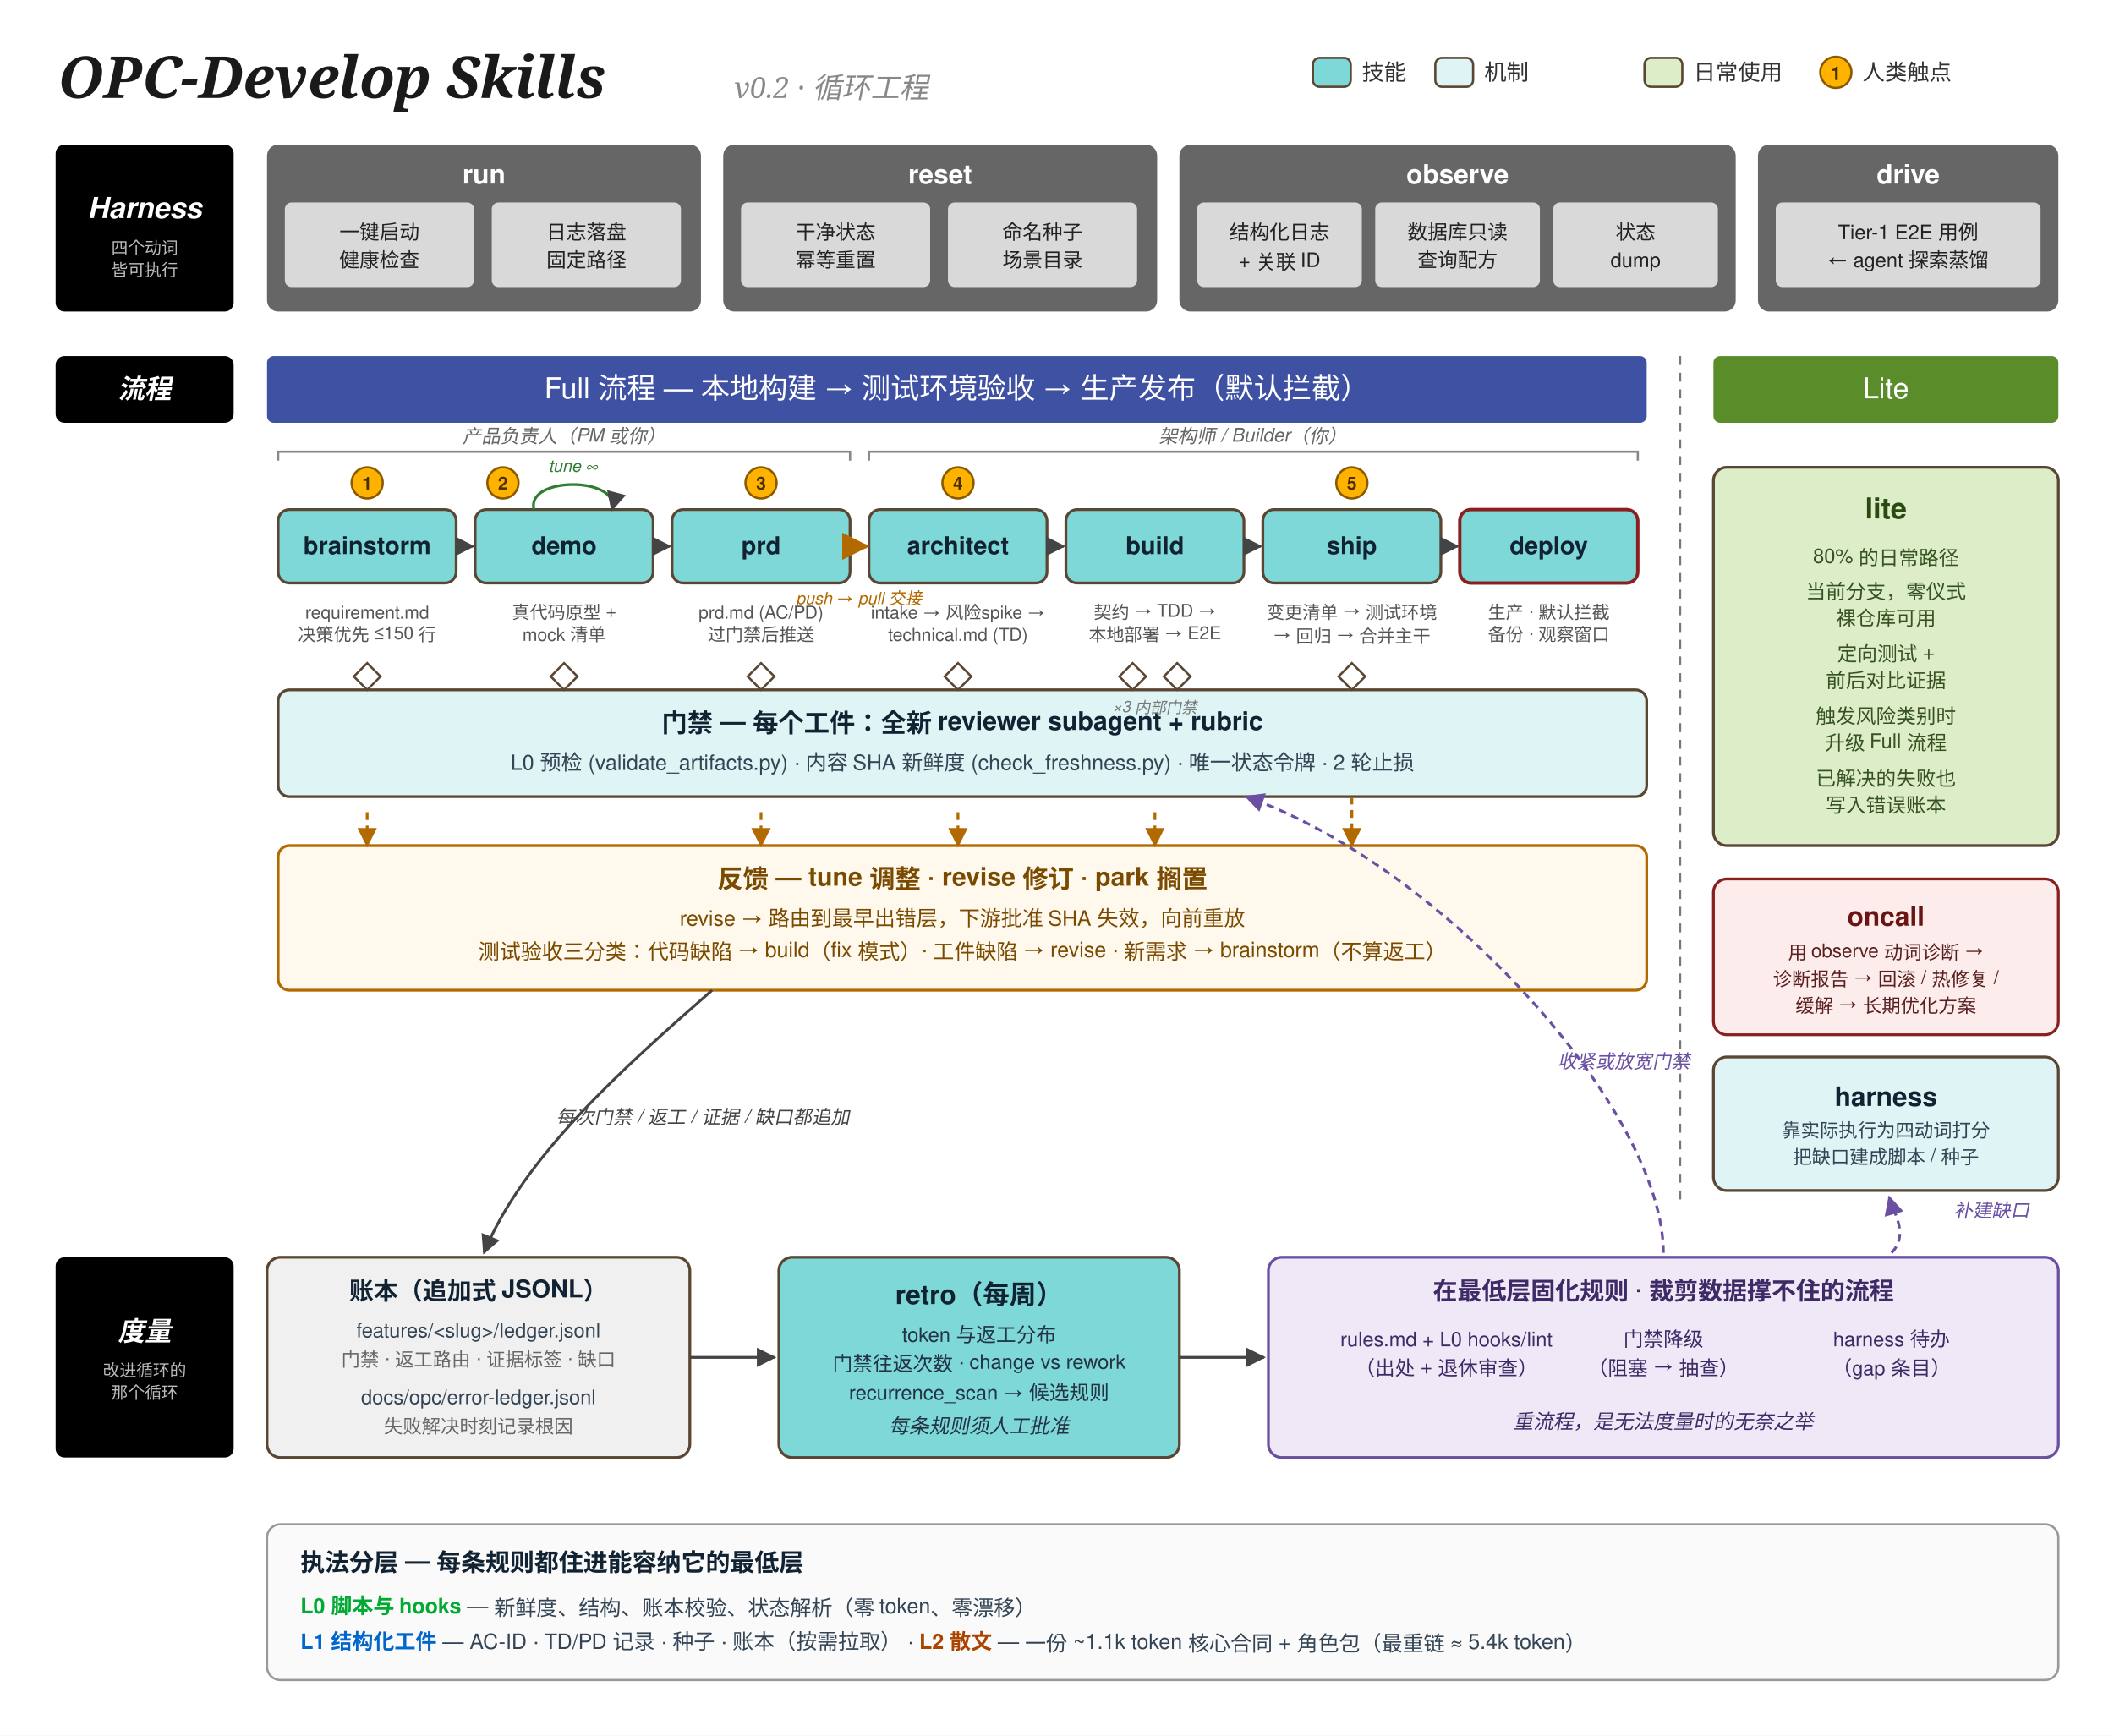
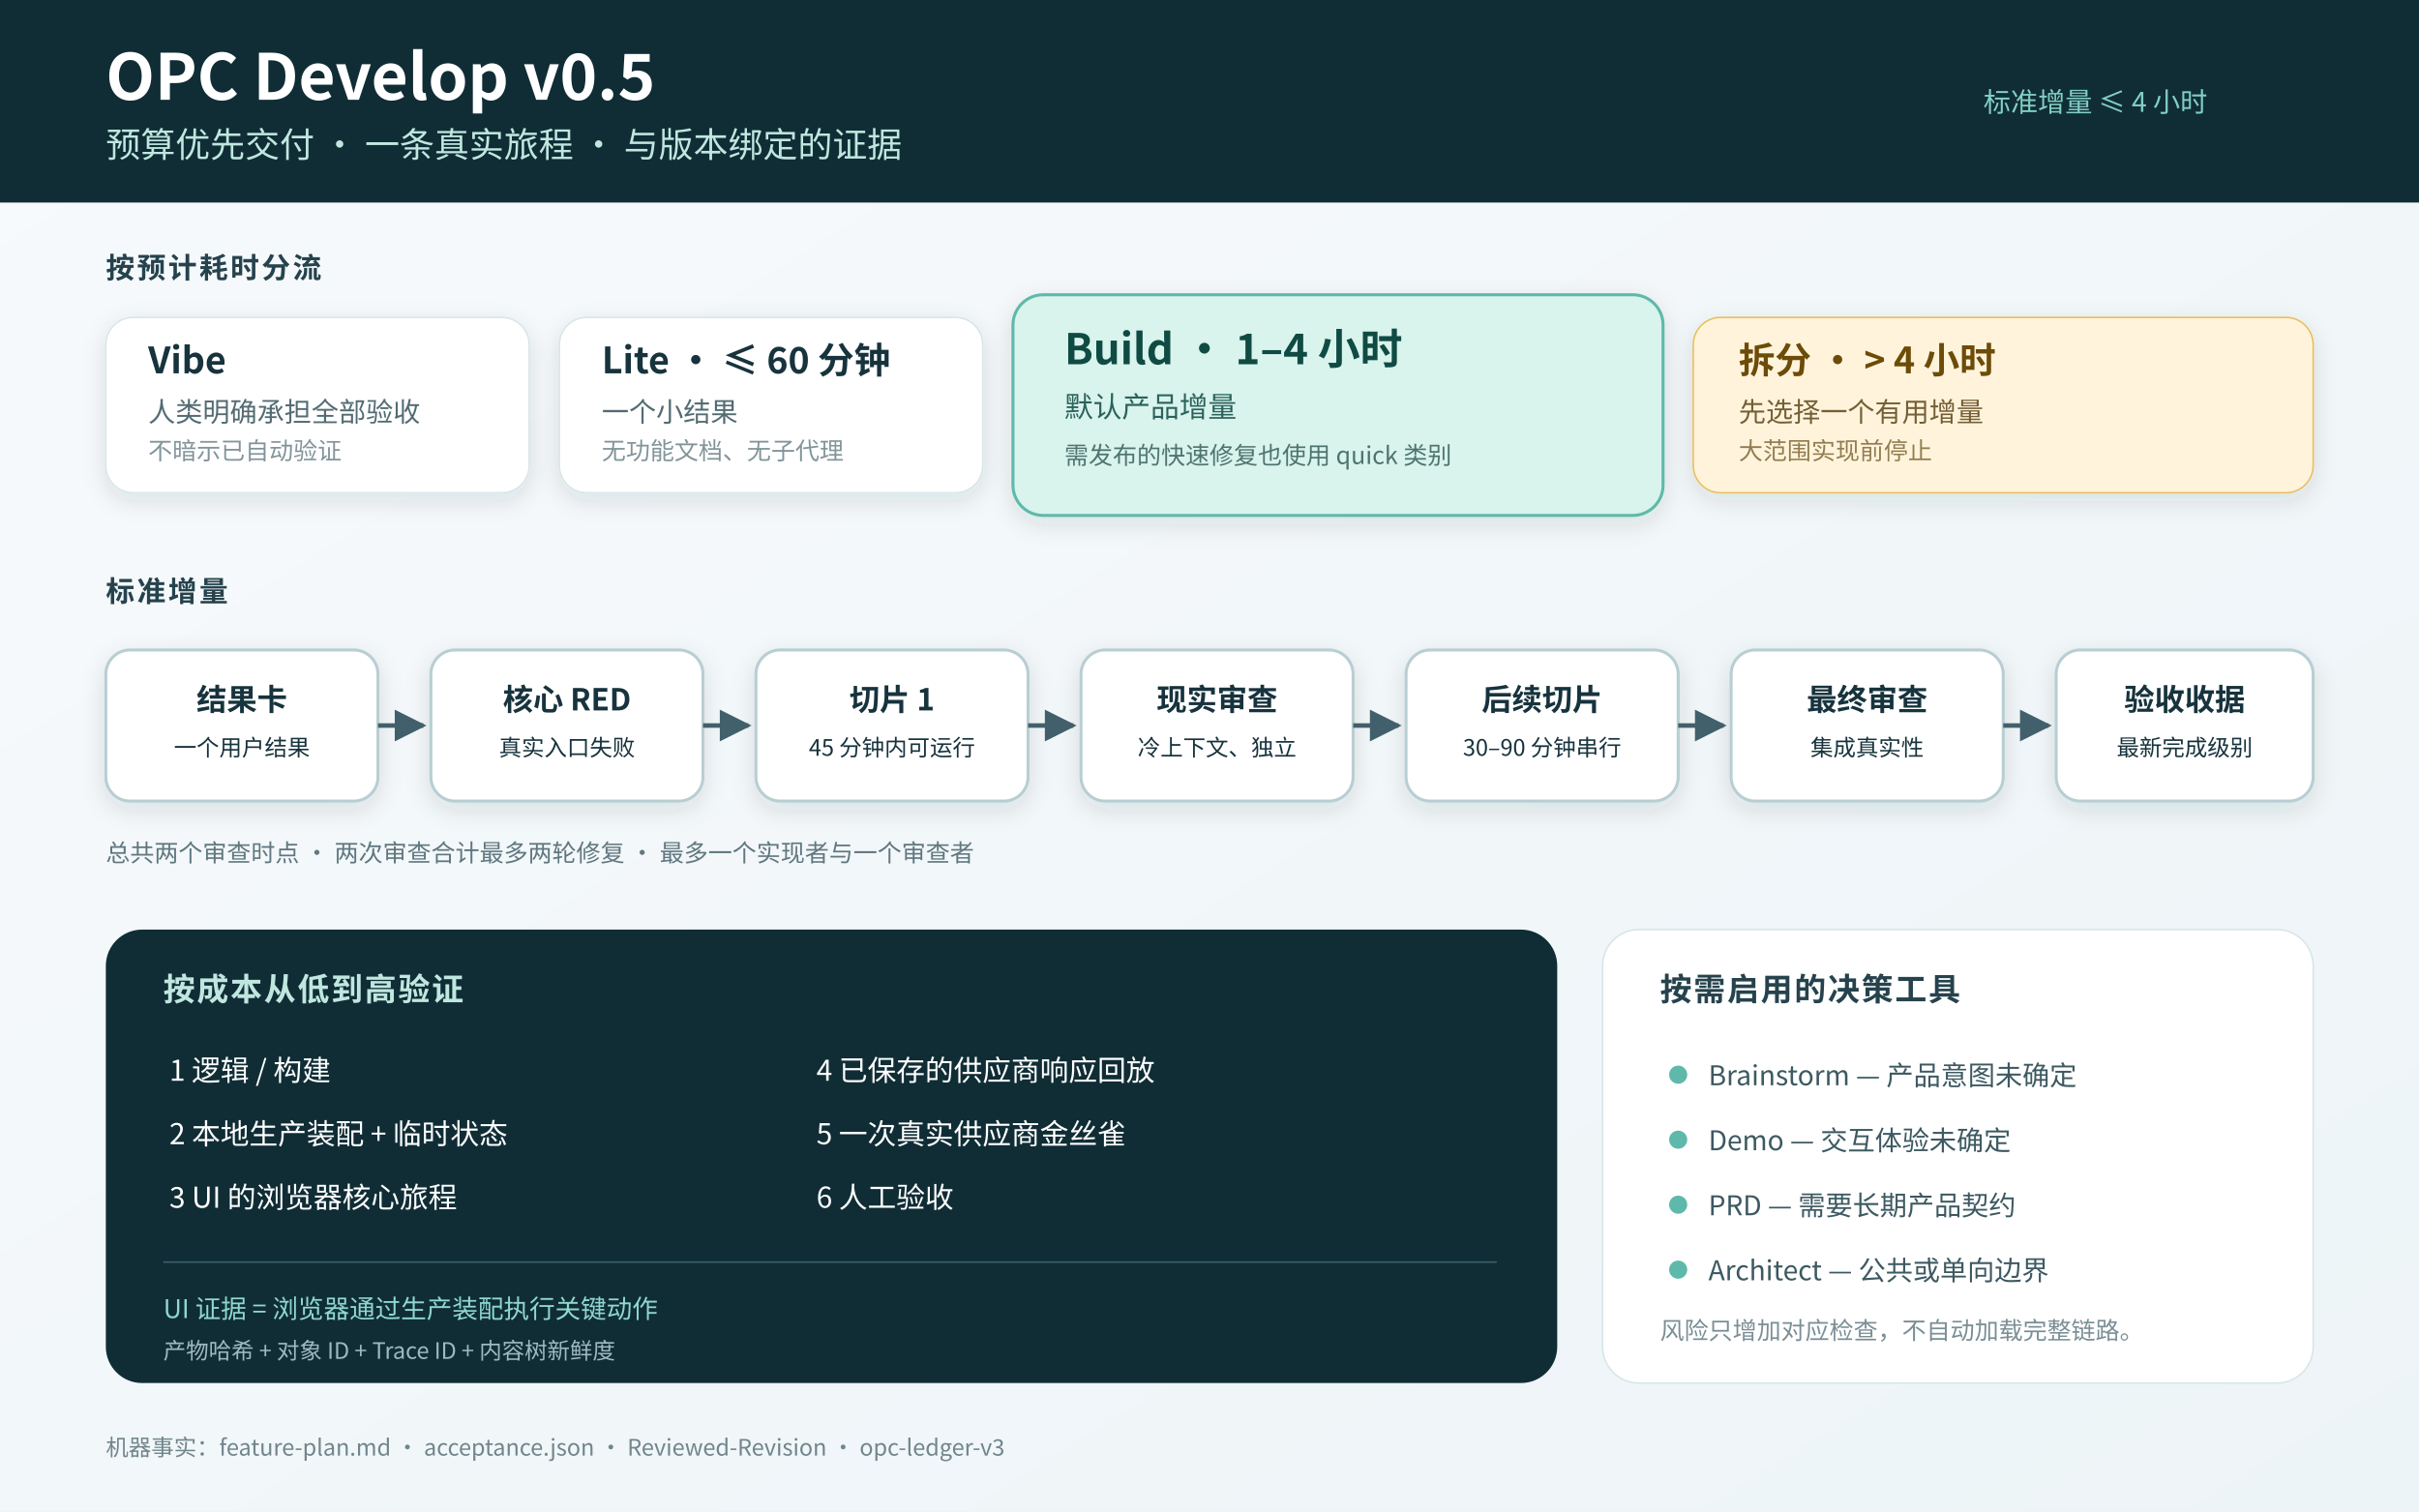
- <svg xmlns="http://www.w3.org/2000/svg" width="1900" height="1560" viewBox="0 0 1900 1560" font-family="Helvetica, Arial, sans-serif">
+ <svg xmlns="http://www.w3.org/2000/svg" width="1600" height="1000" viewBox="0 0 1600 1000" font-family="PingFang SC, Noto Sans CJK SC, Helvetica, Arial, sans-serif">
  <defs>
-     <marker id="arrow" viewBox="0 0 10 10" refX="9" refY="5" markerWidth="7" markerHeight="7" orient="auto-start-reverse">
-       <path d="M 0 0 L 10 5 L 0 10 z" fill="#444" />
+     <linearGradient id="bg" x1="0" y1="0" x2="1" y2="1">
+       <stop offset="0" stop-color="#f7fafc" />
+       <stop offset="1" stop-color="#edf4f7" />
+     </linearGradient>
+     <marker id="arrow" viewBox="0 0 10 10" refX="9" refY="5" markerWidth="7" markerHeight="7" orient="auto">
+       <path d="M0 0L10 5L0 10Z" fill="#42606b" />
    </marker>
-     <marker id="arrowAmber" viewBox="0 0 10 10" refX="9" refY="5" markerWidth="7" markerHeight="7" orient="auto-start-reverse">
-       <path d="M 0 0 L 10 5 L 0 10 z" fill="#b26a00" />
-     </marker>
-     <marker id="arrowPurple" viewBox="0 0 10 10" refX="9" refY="5" markerWidth="7" markerHeight="7" orient="auto-start-reverse">
-       <path d="M 0 0 L 10 5 L 0 10 z" fill="#6a4fa3" />
-     </marker>
+     <filter id="shadow" x="-10%" y="-15%" width="120%" height="140%">
+       <feDropShadow dx="0" dy="5" stdDeviation="8" flood-color="#17333d" flood-opacity=".12" />
+     </filter>
  </defs>
-   <rect width="1900" height="1560" fill="#ffffff" />
-   <text x="52" y="88" font-family="Georgia, serif" font-size="52" font-style="italic" font-weight="bold" fill="#1a1a1a">OPC-Develop Skills</text>
-   <text x="660" y="88" font-family="Georgia, serif" font-size="26" font-style="italic" fill="#888">v0.2 · 循环工程</text>
-   <g font-size="20" fill="#333">
-     <rect x="1180" y="52" width="34" height="26" rx="6" fill="#7fd8d8" stroke="#5a4632" stroke-width="2" />
-     <text x="1224" y="72">技能</text>
-     <rect x="1290" y="52" width="34" height="26" rx="6" fill="#dff4f4" stroke="#5a4632" stroke-width="2" />
-     <text x="1334" y="72">机制</text>
-     <rect x="1478" y="52" width="34" height="26" rx="6" fill="#dcedc8" stroke="#5a4632" stroke-width="2" />
-     <text x="1522" y="72">日常使用</text>
-     <circle cx="1650" cy="65" r="14" fill="#ffb300" stroke="#8a5a00" stroke-width="2" />
-     <text x="1650" y="72" text-anchor="middle" font-size="17" font-weight="bold" fill="#4a3000">1</text>
-     <text x="1674" y="72">人类触点</text>
+   <rect width="1600" height="1000" fill="url(#bg)" />
+   <rect width="1600" height="134" fill="#102d36" />
+   <text x="70" y="66" font-size="42" font-weight="750" fill="#fff">OPC Develop v0.5</text>
+   <text x="70" y="104" font-size="23" fill="#bfe7df">预算优先交付 · 一条真实旅程 · 与版本绑定的证据</text>
+   <text x="1460" y="74" text-anchor="end" font-size="18" fill="#82cfc3">标准增量 ≤ 4 小时</text>
+   <text x="70" y="184" font-size="19" font-weight="700" fill="#26434d" letter-spacing="1.6">按预计耗时分流</text>
+   <g filter="url(#shadow)">
+     <rect x="70" y="210" width="280" height="116" rx="18" fill="#fff" stroke="#d7e5e8" />
+     <rect x="370" y="210" width="280" height="116" rx="18" fill="#fff" stroke="#d7e5e8" />
+     <rect x="670" y="195" width="430" height="146" rx="20" fill="#d9f3ed" stroke="#5eb9aa" stroke-width="2" />
+     <rect x="1120" y="210" width="410" height="116" rx="18" fill="#fff4db" stroke="#e9bd5a" />
  </g>
-   <rect x="50" y="130" width="160" height="150" rx="8" fill="#000" />
-   <text x="130" y="196" text-anchor="middle" font-size="26" font-style="italic" font-weight="bold" fill="#fff">Harness</text>
-   <text x="130" y="228" text-anchor="middle" font-size="15" fill="#bbb">四个动词</text>
-   <text x="130" y="248" text-anchor="middle" font-size="15" fill="#bbb">皆可执行</text>
-   <g>
-     <rect x="240" y="130" width="390" height="150" rx="10" fill="#666" />
-     <text x="435" y="165" text-anchor="middle" font-size="24" font-weight="bold" fill="#fff">run</text>
-     <rect x="256" y="182" width="170" height="76" rx="6" fill="#d9d9d9" />
-     <text x="341" y="215" text-anchor="middle" font-size="18" fill="#222">一键启动</text>
-     <text x="341" y="240" text-anchor="middle" font-size="18" fill="#222">健康检查</text>
-     <rect x="442" y="182" width="170" height="76" rx="6" fill="#d9d9d9" />
-     <text x="527" y="215" text-anchor="middle" font-size="18" fill="#222">日志落盘</text>
-     <text x="527" y="240" text-anchor="middle" font-size="18" fill="#222">固定路径</text>
-     <rect x="650" y="130" width="390" height="150" rx="10" fill="#666" />
-     <text x="845" y="165" text-anchor="middle" font-size="24" font-weight="bold" fill="#fff">reset</text>
-     <rect x="666" y="182" width="170" height="76" rx="6" fill="#d9d9d9" />
-     <text x="751" y="215" text-anchor="middle" font-size="18" fill="#222">干净状态</text>
-     <text x="751" y="240" text-anchor="middle" font-size="18" fill="#222">幂等重置</text>
-     <rect x="852" y="182" width="170" height="76" rx="6" fill="#d9d9d9" />
-     <text x="937" y="215" text-anchor="middle" font-size="18" fill="#222">命名种子</text>
-     <text x="937" y="240" text-anchor="middle" font-size="18" fill="#222">场景目录</text>
-     <rect x="1060" y="130" width="500" height="150" rx="10" fill="#666" />
-     <text x="1310" y="165" text-anchor="middle" font-size="24" font-weight="bold" fill="#fff">observe</text>
-     <rect x="1076" y="182" width="148" height="76" rx="6" fill="#d9d9d9" />
-     <text x="1150" y="215" text-anchor="middle" font-size="18" fill="#222">结构化日志</text>
-     <text x="1150" y="240" text-anchor="middle" font-size="18" fill="#222">+ 关联 ID</text>
-     <rect x="1236" y="182" width="148" height="76" rx="6" fill="#d9d9d9" />
-     <text x="1310" y="215" text-anchor="middle" font-size="18" fill="#222">数据库只读</text>
-     <text x="1310" y="240" text-anchor="middle" font-size="18" fill="#222">查询配方</text>
-     <rect x="1396" y="182" width="148" height="76" rx="6" fill="#d9d9d9" />
-     <text x="1470" y="215" text-anchor="middle" font-size="18" fill="#222">状态</text>
-     <text x="1470" y="240" text-anchor="middle" font-size="18" fill="#222">dump</text>
-     <rect x="1580" y="130" width="270" height="150" rx="10" fill="#666" />
-     <text x="1715" y="165" text-anchor="middle" font-size="24" font-weight="bold" fill="#fff">drive</text>
-     <rect x="1596" y="182" width="238" height="76" rx="6" fill="#d9d9d9" />
-     <text x="1715" y="215" text-anchor="middle" font-size="18" fill="#222">Tier-1 E2E 用例</text>
-     <text x="1715" y="240" text-anchor="middle" font-size="18" fill="#222">← agent 探索蒸馏</text>
+   <text x="98" y="247" font-size="24" font-weight="700" fill="#17333d">Vibe</text>
+   <text x="98" y="279" font-size="18" fill="#536b73">人类明确承担全部验收</text>
+   <text x="98" y="304" font-size="16" fill="#82949a">不暗示已自动验证</text>
+   <text x="398" y="247" font-size="24" font-weight="700" fill="#17333d">Lite · ≤ 60 分钟</text>
+   <text x="398" y="279" font-size="18" fill="#536b73">一个小结果</text>
+   <text x="398" y="304" font-size="16" fill="#82949a">无功能文档、无子代理</text>
+   <text x="704" y="241" font-size="28" font-weight="780" fill="#0f4b43">Build · 1–4 小时</text>
+   <text x="704" y="276" font-size="19" fill="#2b635b">默认产品增量</text>
+   <text x="704" y="307" font-size="16" fill="#4e746f">需发布的快速修复也使用 quick 类别</text>
+   <text x="1150" y="247" font-size="24" font-weight="700" fill="#6d4b08">拆分 · &gt; 4 小时</text>
+   <text x="1150" y="279" font-size="18" fill="#745f36">先选择一个有用增量</text>
+   <text x="1150" y="304" font-size="16" fill="#927d52">大范围实现前停止</text>
+   <text x="70" y="398" font-size="19" font-weight="700" fill="#26434d" letter-spacing="1.6">标准增量</text>
+   <g fill="#fff" stroke="#b8ced3" stroke-width="2" filter="url(#shadow)">
+     <rect x="70" y="430" width="180" height="100" rx="16" />
+     <rect x="285" y="430" width="180" height="100" rx="16" />
+     <rect x="500" y="430" width="180" height="100" rx="16" />
+     <rect x="715" y="430" width="180" height="100" rx="16" />
+     <rect x="930" y="430" width="180" height="100" rx="16" />
+     <rect x="1145" y="430" width="180" height="100" rx="16" />
+     <rect x="1360" y="430" width="170" height="100" rx="16" />
  </g>
-   <rect x="50" y="320" width="160" height="60" rx="8" fill="#000" />
-   <text x="130" y="358" text-anchor="middle" font-size="24" font-style="italic" font-weight="bold" fill="#fff">流程</text>
-   <rect x="240" y="320" width="1240" height="60" rx="6" fill="#3f51a3" />
-   <text x="860" y="358" text-anchor="middle" font-size="26" fill="#fff">Full 流程 — 本地构建 → 测试环境验收 → 生产发布（默认拦截）</text>
-   <line x1="1510" y1="320" x2="1510" y2="1080" stroke="#777" stroke-width="2" stroke-dasharray="8,7" />
-   <rect x="1540" y="320" width="310" height="60" rx="6" fill="#5b8c2a" />
-   <text x="1695" y="358" text-anchor="middle" font-size="26" fill="#fff">Lite</text>
-   <g stroke="#888" stroke-width="2" fill="none">
-     <path d="M 250 414 L 250 406 L 764 406 L 764 414" />
-     <path d="M 781 414 L 781 406 L 1472 406 L 1472 414" />
+   <g stroke="#42606b" stroke-width="3" marker-end="url(#arrow)">
+     <path d="M250 480H280" />
+     <path d="M465 480H495" />
+     <path d="M680 480H710" />
+     <path d="M895 480H925" />
+     <path d="M1110 480H1140" />
+     <path d="M1325 480H1355" />
  </g>
-   <text x="507" y="398" text-anchor="middle" font-size="17" font-style="italic" fill="#666">产品负责人（PM 或你）</text>
-   <text x="1126" y="398" text-anchor="middle" font-size="17" font-style="italic" fill="#666">架构师 / Builder（你）</text>
-   <g font-size="22" font-weight="bold" fill="#123">
-     <circle cx="330" cy="434" r="14" fill="#ffb300" stroke="#8a5a00" stroke-width="2" />
-     <text x="330" y="440" text-anchor="middle" font-size="16" fill="#4a3000">1</text>
-     <rect x="250" y="458" width="160" height="66" rx="10" fill="#7fd8d8" stroke="#5a4632" stroke-width="2.5" />
-     <text x="330" y="498" text-anchor="middle">brainstorm</text>
-     <circle cx="452" cy="434" r="14" fill="#ffb300" stroke="#8a5a00" stroke-width="2" />
-     <text x="452" y="440" text-anchor="middle" font-size="16" fill="#4a3000">2</text>
-     <rect x="427" y="458" width="160" height="66" rx="10" fill="#7fd8d8" stroke="#5a4632" stroke-width="2.5" />
-     <text x="507" y="498" text-anchor="middle">demo</text>
-     <circle cx="684" cy="434" r="14" fill="#ffb300" stroke="#8a5a00" stroke-width="2" />
-     <text x="684" y="440" text-anchor="middle" font-size="16" fill="#4a3000">3</text>
-     <rect x="604" y="458" width="160" height="66" rx="10" fill="#7fd8d8" stroke="#5a4632" stroke-width="2.5" />
-     <text x="684" y="498" text-anchor="middle">prd</text>
-     <circle cx="861" cy="434" r="14" fill="#ffb300" stroke="#8a5a00" stroke-width="2" />
-     <text x="861" y="440" text-anchor="middle" font-size="16" fill="#4a3000">4</text>
-     <rect x="781" y="458" width="160" height="66" rx="10" fill="#7fd8d8" stroke="#5a4632" stroke-width="2.5" />
-     <text x="861" y="498" text-anchor="middle">architect</text>
-     <rect x="958" y="458" width="160" height="66" rx="10" fill="#7fd8d8" stroke="#5a4632" stroke-width="2.5" />
-     <text x="1038" y="498" text-anchor="middle">build</text>
-     <circle cx="1215" cy="434" r="14" fill="#ffb300" stroke="#8a5a00" stroke-width="2" />
-     <text x="1215" y="440" text-anchor="middle" font-size="16" fill="#4a3000">5</text>
-     <rect x="1135" y="458" width="160" height="66" rx="10" fill="#7fd8d8" stroke="#5a4632" stroke-width="2.5" />
-     <text x="1215" y="498" text-anchor="middle">ship</text>
-     <rect x="1312" y="458" width="160" height="66" rx="10" fill="#7fd8d8" stroke="#8a1f1f" stroke-width="3" />
-     <text x="1392" y="498" text-anchor="middle">deploy</text>
+   <g text-anchor="middle" fill="#17333d">
+     <text x="160" y="470" font-size="20" font-weight="700">结果卡</text>
+     <text x="160" y="500" font-size="15">一个用户结果</text>
+     <text x="375" y="470" font-size="20" font-weight="700">核心 RED</text>
+     <text x="375" y="500" font-size="15">真实入口失败</text>
+     <text x="590" y="470" font-size="20" font-weight="700">切片 1</text>
+     <text x="590" y="500" font-size="15">45 分钟内可运行</text>
+     <text x="805" y="470" font-size="20" font-weight="700">现实审查</text>
+     <text x="805" y="500" font-size="15">冷上下文、独立</text>
+     <text x="1020" y="470" font-size="20" font-weight="700">后续切片</text>
+     <text x="1020" y="500" font-size="15">30–90 分钟串行</text>
+     <text x="1235" y="470" font-size="20" font-weight="700">最终审查</text>
+     <text x="1235" y="500" font-size="15">集成真实性</text>
+     <text x="1445" y="470" font-size="20" font-weight="700">验收收据</text>
+     <text x="1445" y="500" font-size="15">最新完成级别</text>
  </g>
-   <g stroke="#444" stroke-width="2.5" fill="none">
-     <line x1="410" y1="491" x2="425" y2="491" marker-end="url(#arrow)" />
-     <line x1="587" y1="491" x2="602" y2="491" marker-end="url(#arrow)" />
-     <line x1="941" y1="491" x2="956" y2="491" marker-end="url(#arrow)" />
-     <line x1="1118" y1="491" x2="1133" y2="491" marker-end="url(#arrow)" />
-     <line x1="1295" y1="491" x2="1310" y2="491" marker-end="url(#arrow)" />
+   <text x="70" y="570" font-size="16" fill="#60777f">总共两个审查时点 · 两次审查合计最多两轮修复 · 最多一个实现者与一个审查者</text>
+   <rect x="70" y="615" width="960" height="300" rx="24" fill="#102d36" />
+   <text x="108" y="662" font-size="21" font-weight="700" fill="#bfe7df" letter-spacing="1.2">按成本从低到高验证</text>
+   <g font-size="19" fill="#fff">
+     <text x="112" y="715">1  逻辑 / 构建</text>
+     <text x="112" y="757">2  本地生产装配 + 临时状态</text>
+     <text x="112" y="799">3  UI 的浏览器核心旅程</text>
+     <text x="540" y="715">4  已保存的供应商响应回放</text>
+     <text x="540" y="757">5  一次真实供应商金丝雀</text>
+     <text x="540" y="799">6  人工验收</text>
  </g>
-   <line x1="764" y1="491" x2="779" y2="491" stroke="#b26a00" stroke-width="3.5" marker-end="url(#arrowAmber)" />
-   <text x="772" y="543" text-anchor="middle" font-size="15" font-style="italic" fill="#b26a00">push → pull 交接</text>
-   <path d="M 480 458 C 472 428, 558 428, 550 458" stroke="#2e7d32" stroke-width="2.5" fill="none" marker-end="url(#arrow)" />
-   <text x="515" y="424" text-anchor="middle" font-size="15" fill="#2e7d32" font-style="italic">tune ∞</text>
-   <g font-size="16" fill="#555" text-anchor="middle">
-     <text x="330" y="556">requirement.md</text>
-     <text x="330" y="576">决策优先 ≤150 行</text>
-     <text x="507" y="556">真代码原型 +</text>
-     <text x="507" y="576">mock 清单</text>
-     <text x="684" y="556">prd.md (AC/PD)</text>
-     <text x="684" y="576">过门禁后推送</text>
-     <text x="861" y="556">intake → 风险spike →</text>
-     <text x="861" y="576">technical.md (TD)</text>
-     <text x="1038" y="556">契约 → TDD →</text>
-     <text x="1038" y="576">本地部署 → E2E</text>
-     <text x="1215" y="556">变更清单 → 测试环境</text>
-     <text x="1215" y="576">→ 回归 → 合并主干</text>
-     <text x="1392" y="556">生产 · 默认拦截</text>
-     <text x="1392" y="576">备份 · 观察窗口</text>
+   <line x1="108" y1="835" x2="990" y2="835" stroke="#3e6069" />
+   <text x="108" y="872" font-size="17" fill="#8fd8cd">UI 证据 = 浏览器通过生产装配执行关键动作</text>
+   <text x="108" y="899" font-size="15" fill="#9fb9bf">产物哈希 + 对象 ID + Trace ID + 内容树新鲜度</text>
+   <rect x="1060" y="615" width="470" height="300" rx="24" fill="#fff" stroke="#d7e5e8" />
+   <text x="1098" y="662" font-size="21" font-weight="700" fill="#26434d" letter-spacing="1.2">按需启用的决策工具</text>
+   <g font-size="18" fill="#3d5962">
+     <circle cx="1110" cy="711" r="6" fill="#5eb9aa" />
+     <text x="1130" y="718">Brainstorm — 产品意图未确定</text>
+     <circle cx="1110" cy="754" r="6" fill="#5eb9aa" />
+     <text x="1130" y="761">Demo — 交互体验未确定</text>
+     <circle cx="1110" cy="797" r="6" fill="#5eb9aa" />
+     <text x="1130" y="804">PRD — 需要长期产品契约</text>
+     <circle cx="1110" cy="840" r="6" fill="#5eb9aa" />
+     <text x="1130" y="847">Architect — 公共或单向边界</text>
  </g>
-   <rect x="250" y="620" width="1230" height="96" rx="10" fill="#dff4f4" stroke="#5a4632" stroke-width="2.5" />
-   <text x="865" y="658" text-anchor="middle" font-size="23" font-weight="bold" fill="#123">门禁 — 每个工件：全新 reviewer subagent + rubric</text>
-   <text x="865" y="692" text-anchor="middle" font-size="19" fill="#345">L0 预检 (validate_artifacts.py) · 内容 SHA 新鲜度 (check_freshness.py) · 唯一状态令牌 · 2 轮止损</text>
-   <g fill="#fff" stroke="#5a4632" stroke-width="2">
-     <path d="M 330 596 l 12 12 l -12 12 l -12 -12 z" />
-     <path d="M 507 596 l 12 12 l -12 12 l -12 -12 z" />
-     <path d="M 684 596 l 12 12 l -12 12 l -12 -12 z" />
-     <path d="M 861 596 l 12 12 l -12 12 l -12 -12 z" />
-     <path d="M 1018 596 l 12 12 l -12 12 l -12 -12 z" />
-     <path d="M 1058 596 l 12 12 l -12 12 l -12 -12 z" />
-     <path d="M 1215 596 l 12 12 l -12 12 l -12 -12 z" />
-   </g>
-   <text x="1038" y="640" text-anchor="middle" font-size="14" fill="#777" font-style="italic">×3 内部门禁</text>
-   <rect x="250" y="760" width="1230" height="130" rx="10" fill="#fff8ec" stroke="#b26a00" stroke-width="2.5" />
-   <text x="865" y="798" text-anchor="middle" font-size="23" font-weight="bold" fill="#7a4a00">反馈 — tune 调整 · revise 修订 · park 搁置</text>
-   <text x="865" y="832" text-anchor="middle" font-size="19" fill="#7a4a00">revise → 路由到最早出错层，下游批准 SHA 失效，向前重放</text>
-   <text x="865" y="862" text-anchor="middle" font-size="19" fill="#7a4a00">测试验收三分类：代码缺陷 → build（fix 模式）· 工件缺陷 → revise · 新需求 → brainstorm（不算返工）</text>
-   <g stroke="#b26a00" stroke-width="2.5" fill="none" stroke-dasharray="7,5">
-     <path d="M 1215 760 C 1215 740, 1215 730, 1215 716" marker-end="url(#arrowAmber)" transform="rotate(180 1215 738)" />
-     <path d="M 330 760 C 330 745, 330 740, 330 730" marker-end="url(#arrowAmber)" transform="rotate(180 330 745)" />
-     <path d="M 684 760 C 684 745, 684 740, 684 730" marker-end="url(#arrowAmber)" transform="rotate(180 684 745)" />
-     <path d="M 861 760 C 861 745, 861 740, 861 730" marker-end="url(#arrowAmber)" transform="rotate(180 861 745)" />
-     <path d="M 1038 760 C 1038 745, 1038 740, 1038 730" marker-end="url(#arrowAmber)" transform="rotate(180 1038 745)" />
-   </g>
-   <rect x="1540" y="420" width="310" height="340" rx="12" fill="#dcedc8" stroke="#5a4632" stroke-width="2.5" />
-   <text x="1695" y="466" text-anchor="middle" font-size="26" font-weight="bold" fill="#2a4a10">lite</text>
-   <g font-size="18" fill="#365220" text-anchor="middle">
-     <text x="1695" y="506">80% 的日常路径</text>
-     <text x="1695" y="538">当前分支，零仪式</text>
-     <text x="1695" y="562">裸仓库可用</text>
-     <text x="1695" y="594">定向测试 +</text>
-     <text x="1695" y="618">前后对比证据</text>
-     <text x="1695" y="650">触发风险类别时</text>
-     <text x="1695" y="674">升级 Full 流程</text>
-     <text x="1695" y="706">已解决的失败也</text>
-     <text x="1695" y="730">写入错误账本</text>
-   </g>
-   <rect x="1540" y="790" width="310" height="140" rx="12" fill="#fdecec" stroke="#8a1f1f" stroke-width="2.5" />
-   <text x="1695" y="832" text-anchor="middle" font-size="24" font-weight="bold" fill="#6a1414">oncall</text>
-   <text x="1695" y="862" text-anchor="middle" font-size="17" fill="#5a2020">用 observe 动词诊断 →</text>
-   <text x="1695" y="886" text-anchor="middle" font-size="17" fill="#5a2020">诊断报告 → 回滚 / 热修复 /</text>
-   <text x="1695" y="910" text-anchor="middle" font-size="17" fill="#5a2020">缓解 → 长期优化方案</text>
-   <rect x="1540" y="950" width="310" height="120" rx="12" fill="#dff4f4" stroke="#5a4632" stroke-width="2.5" />
-   <text x="1695" y="994" text-anchor="middle" font-size="24" font-weight="bold" fill="#123">harness</text>
-   <text x="1695" y="1022" text-anchor="middle" font-size="17" fill="#345">靠实际执行为四动词打分</text>
-   <text x="1695" y="1046" text-anchor="middle" font-size="17" fill="#345">把缺口建成脚本 / 种子</text>
-   <rect x="50" y="1130" width="160" height="180" rx="8" fill="#000" />
-   <text x="130" y="1205" text-anchor="middle" font-size="24" font-style="italic" font-weight="bold" fill="#fff">度量</text>
-   <text x="130" y="1237" text-anchor="middle" font-size="15" fill="#bbb">改进循环的</text>
-   <text x="130" y="1257" text-anchor="middle" font-size="15" fill="#bbb">那个循环</text>
-   <rect x="240" y="1130" width="380" height="180" rx="12" fill="#f0f0f0" stroke="#5a4632" stroke-width="2.5" />
-   <text x="430" y="1168" text-anchor="middle" font-size="22" font-weight="bold" fill="#123">账本（追加式 JSONL）</text>
-   <text x="430" y="1202" text-anchor="middle" font-size="18" fill="#345">features/&lt;slug&gt;/ledger.jsonl</text>
-   <text x="430" y="1228" text-anchor="middle" font-size="17" fill="#666">门禁 · 返工路由 · 证据标签 · 缺口</text>
-   <text x="430" y="1262" text-anchor="middle" font-size="18" fill="#345">docs/opc/error-ledger.jsonl</text>
-   <text x="430" y="1288" text-anchor="middle" font-size="17" fill="#666">失败解决时刻记录根因</text>
-   <rect x="700" y="1130" width="360" height="180" rx="12" fill="#7fd8d8" stroke="#5a4632" stroke-width="2.5" />
-   <text x="880" y="1172" text-anchor="middle" font-size="24" font-weight="bold" fill="#123">retro（每周）</text>
-   <text x="880" y="1206" text-anchor="middle" font-size="18" fill="#234">token 与返工分布</text>
-   <text x="880" y="1232" text-anchor="middle" font-size="18" fill="#234">门禁往返次数 · change vs rework</text>
-   <text x="880" y="1258" text-anchor="middle" font-size="18" fill="#234">recurrence_scan → 候选规则</text>
-   <text x="880" y="1288" text-anchor="middle" font-size="18" font-style="italic" fill="#234">每条规则须人工批准</text>
-   <rect x="1140" y="1130" width="710" height="180" rx="12" fill="#efe9f7" stroke="#6a4fa3" stroke-width="2.5" />
-   <text x="1495" y="1168" text-anchor="middle" font-size="22" font-weight="bold" fill="#3d2a66">在最低层固化规则 · 裁剪数据撑不住的流程</text>
-   <g font-size="18" fill="#3d2a66" text-anchor="middle">
-     <text x="1300" y="1210">rules.md + L0 hooks/lint</text>
-     <text x="1300" y="1236">（出处 + 退休审查）</text>
-     <text x="1495" y="1210">门禁降级</text>
-     <text x="1495" y="1236">（阻塞 → 抽查）</text>
-     <text x="1700" y="1210">harness 待办</text>
-     <text x="1700" y="1236">（gap 条目）</text>
-     <text x="1495" y="1284" font-style="italic">重流程，是无法度量时的无奈之举</text>
-   </g>
-   <g stroke="#444" stroke-width="2.5" fill="none">
-     <path d="M 640 890 C 560 960, 470 1040, 435 1126" marker-end="url(#arrow)" />
-     <line x1="620" y1="1220" x2="696" y2="1220" marker-end="url(#arrow)" />
-     <line x1="1060" y1="1220" x2="1136" y2="1220" marker-end="url(#arrow)" />
-   </g>
-   <text x="500" y="1010" font-size="17" fill="#444" font-style="italic">每次门禁 / 返工 / 证据 / 缺口都追加</text>
-   <g stroke="#6a4fa3" stroke-width="2.5" fill="none" stroke-dasharray="7,5">
-     <path d="M 1495 1126 C 1495 1000, 1300 780, 1120 716" marker-end="url(#arrowPurple)" />
-     <path d="M 1700 1126 C 1716 1110, 1702 1090, 1698 1076" marker-end="url(#arrowPurple)" />
-   </g>
-   <text x="1400" y="960" font-size="17" fill="#6a4fa3" font-style="italic">收紧或放宽门禁</text>
-   <text x="1790" y="1094" font-size="17" fill="#6a4fa3" font-style="italic" text-anchor="middle">补建缺口</text>
-   <rect x="240" y="1370" width="1610" height="140" rx="12" fill="#fafafa" stroke="#999" stroke-width="2" />
-   <text x="270" y="1412" font-size="22" font-weight="bold" fill="#123">执法分层 — 每条规则都住进能容纳它的最低层</text>
-   <g font-size="19" fill="#345">
-     <text x="270" y="1450">
-       <tspan font-weight="bold" fill="#0a3">L0 脚本与 hooks</tspan> — 新鲜度、结构、账本校验、状态解析（零 token、零漂移）</text>
-     <text x="270" y="1482">
-       <tspan font-weight="bold" fill="#06c">L1 结构化工件</tspan> — AC-ID · TD/PD 记录 · 种子 · 账本（按需拉取）   ·   <tspan font-weight="bold" fill="#a40">L2 散文</tspan> — 一份 ~1.1k token 核心合同 + 角色包（最重链 ≈ 5.4k token）</text>
-   </g>
+   <text x="1098" y="886" font-size="16" fill="#7a8e95">风险只增加对应检查，不自动加载完整链路。</text>
+   <text x="70" y="963" font-size="15" fill="#70858c">机器事实：feature-plan.md · acceptance.json · Reviewed-Revision · opc-ledger-v3</text>
</svg>
